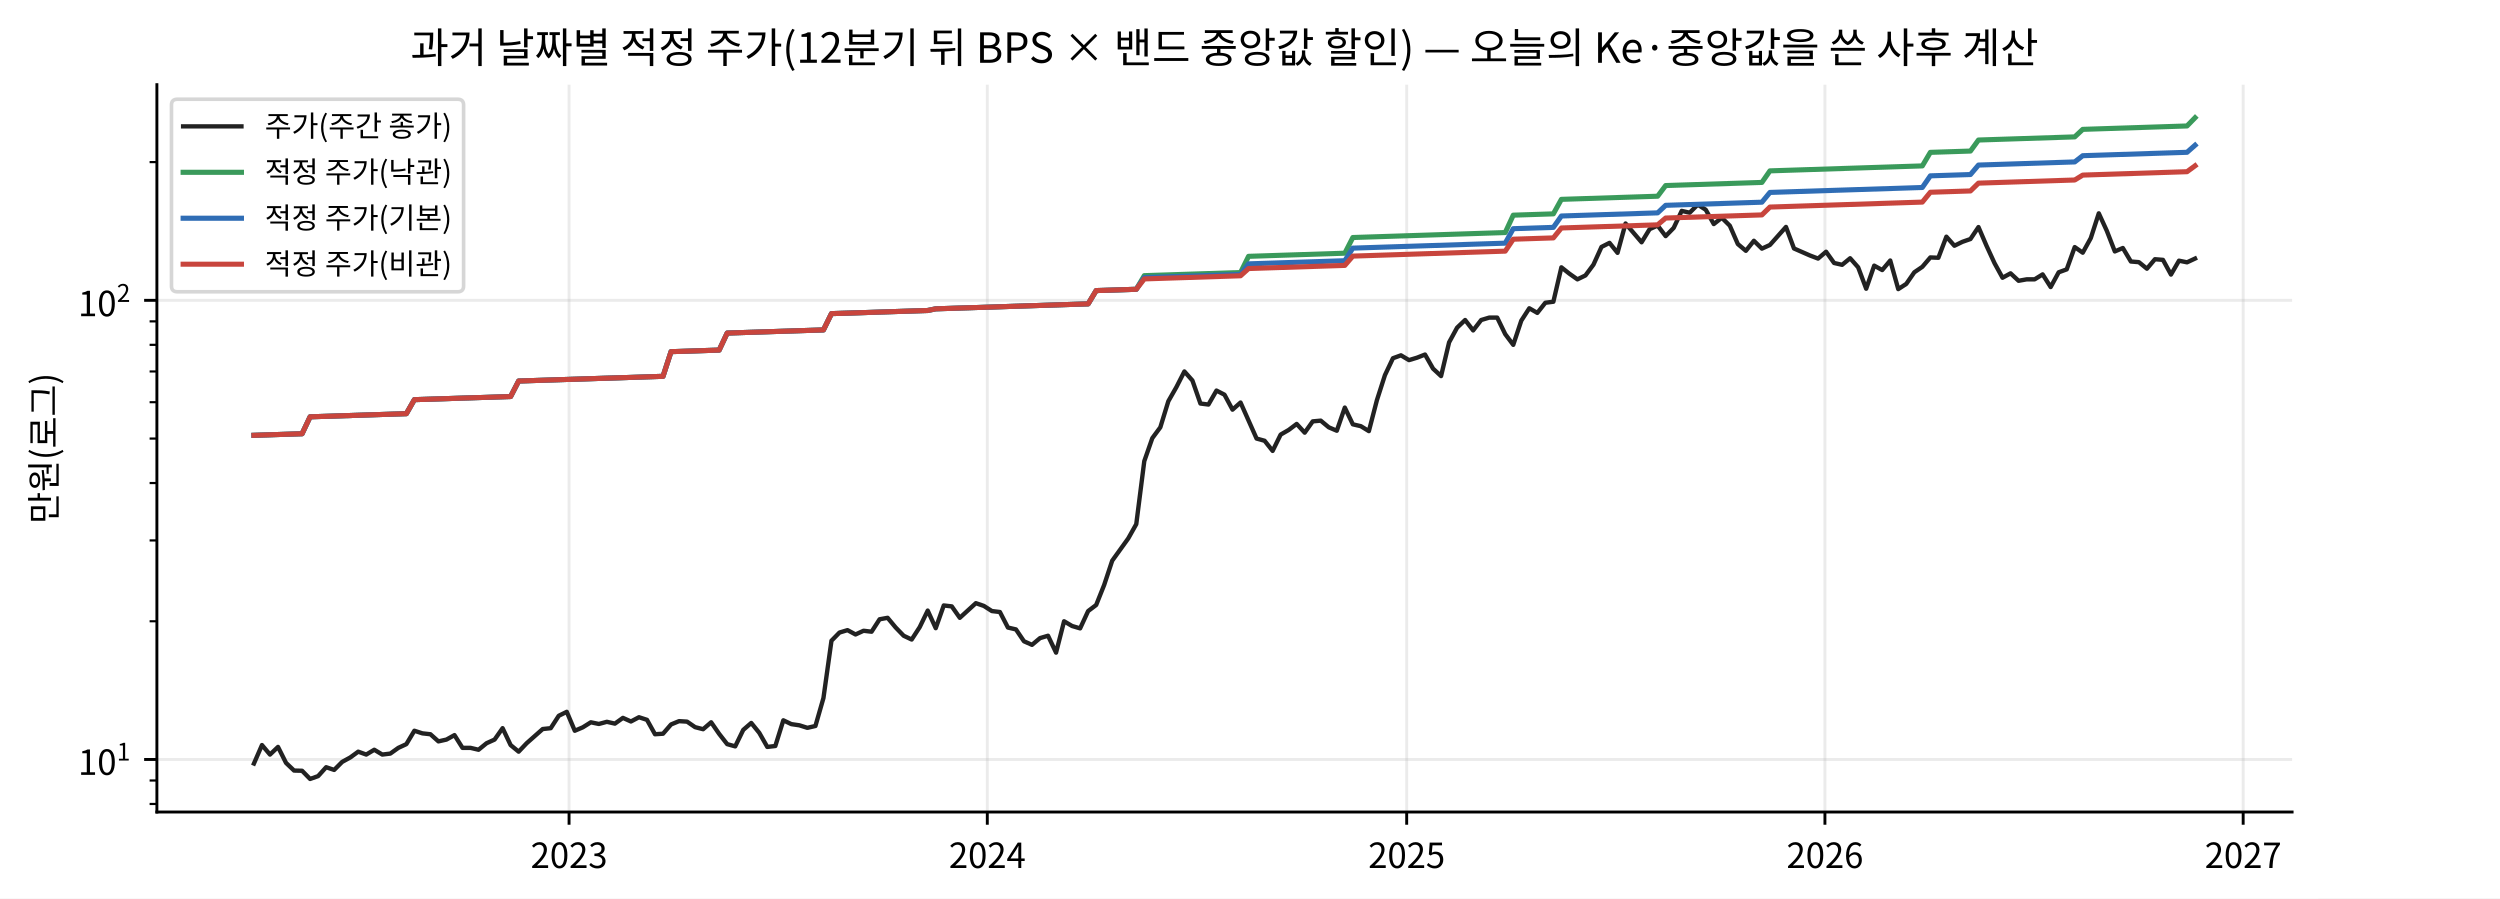
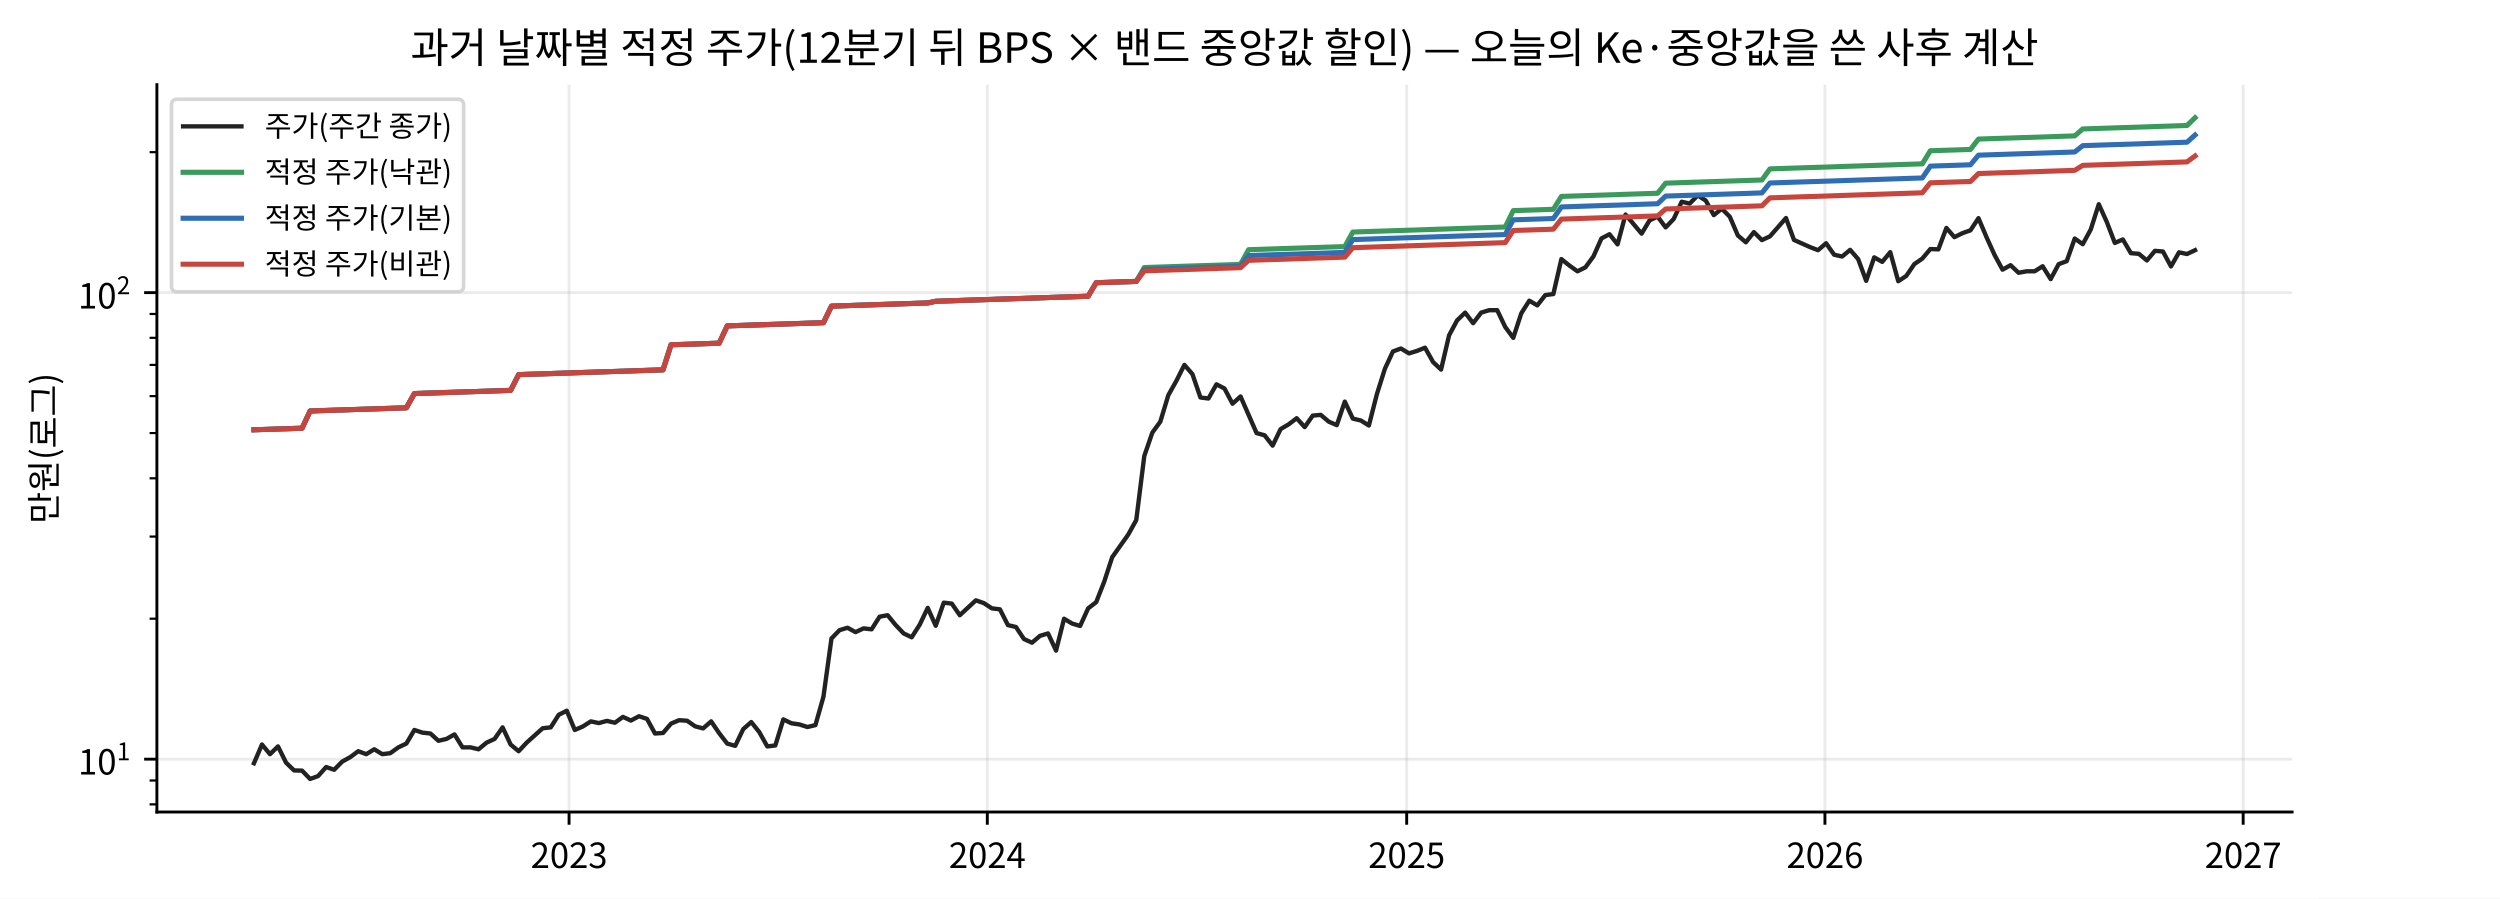
<svg xmlns="http://www.w3.org/2000/svg" xmlns:xlink="http://www.w3.org/1999/xlink" viewBox="0 0 686 246.516" width="686" height="246.516">
  <style>.grid{stroke:#e2e0d8;stroke-width:1}.zero{stroke:#8a8984;stroke-width:1}.base{stroke:#52514e;stroke-dasharray:5 4;stroke-width:1.2}.ax{fill:#52514e;font-size:11px}.dl{fill:#0b0b0b;font-size:11px;font-weight:600}text{font-family:-apple-system,'Apple SD Gothic Neo','Malgun Gothic','Noto Sans KR',sans-serif}</style>
  <rect x="0" y="0" width="686" height="246.516" fill="#ffffff" />
  <defs>
    <style type="text/css">*{stroke-linejoin: round; stroke-linecap: butt}</style>
  </defs>
  <g id="figure_1">
    <g id="patch_1">
      <path d="M 0 246.516  L 636.151 246.516  L 636.151 0  L 0 0  z " style="fill: #ffffff" />
    </g>
    <g id="axes_1">
      <g id="patch_2">
        <path d="M 43.051 222.816  L 628.951 222.816  L 628.951 23.232  L 43.051 23.232  z " style="fill: #ffffff" />
      </g>
      <g id="matplotlib.axis_1">
        <g id="xtick_1">
          <g id="line2d_1">
-             <path clip-path="url(#p30b977c660)" d="M 156.15 222.816  L 156.15 23.232  " style="fill: none; stroke: #b0b0b0; stroke-opacity: 0.25; stroke-width: 0.8; stroke-linecap: square" />
+             <path clip-path="url(#p89cba3cd01)" d="M 156.15 222.816  L 156.15 23.232  " style="fill: none; stroke: #b0b0b0; stroke-opacity: 0.25; stroke-width: 0.8; stroke-linecap: square" />
          </g>
          <g id="line2d_2">
            <defs>
-               <path d="M 0 0  L 0 3.5  " id="m3dbe703249" style="stroke: #000000; stroke-width: 0.8" />
+               <path d="M 0 0  L 0 3.5  " id="m62ce308d05" style="stroke: #000000; stroke-width: 0.8" />
            </defs>
            <g>
-               <use style="stroke: #000000; stroke-width: 0.8" x="156.15" xlink:href="#m3dbe703249" y="222.816" />
+               <use style="stroke: #000000; stroke-width: 0.8" x="156.15" xlink:href="#m62ce308d05" y="222.816" />
            </g>
          </g>
          <g id="text_1">
            <text style="font-size: 9.5px; font-family: 'Noto Sans CJK JP'; text-anchor: middle" transform="rotate(-0 156.1502 238.176)" x="156.15" y="238.176">2023</text>
          </g>
        </g>
        <g id="xtick_2">
          <g id="line2d_3">
-             <path clip-path="url(#p30b977c660)" d="M 270.915 222.816  L 270.915 23.232  " style="fill: none; stroke: #b0b0b0; stroke-opacity: 0.25; stroke-width: 0.8; stroke-linecap: square" />
+             <path clip-path="url(#p89cba3cd01)" d="M 270.915 222.816  L 270.915 23.232  " style="fill: none; stroke: #b0b0b0; stroke-opacity: 0.25; stroke-width: 0.8; stroke-linecap: square" />
          </g>
          <g id="line2d_4">
            <g>
-               <use style="stroke: #000000; stroke-width: 0.8" x="270.915" xlink:href="#m3dbe703249" y="222.816" />
+               <use style="stroke: #000000; stroke-width: 0.8" x="270.915" xlink:href="#m62ce308d05" y="222.816" />
            </g>
          </g>
          <g id="text_2">
            <text style="font-size: 9.5px; font-family: 'Noto Sans CJK JP'; text-anchor: middle" transform="rotate(-0 270.9154 238.176)" x="270.915" y="238.176">2024</text>
          </g>
        </g>
        <g id="xtick_3">
          <g id="line2d_5">
-             <path clip-path="url(#p30b977c660)" d="M 385.995 222.816  L 385.995 23.232  " style="fill: none; stroke: #b0b0b0; stroke-opacity: 0.25; stroke-width: 0.8; stroke-linecap: square" />
+             <path clip-path="url(#p89cba3cd01)" d="M 385.995 222.816  L 385.995 23.232  " style="fill: none; stroke: #b0b0b0; stroke-opacity: 0.25; stroke-width: 0.8; stroke-linecap: square" />
          </g>
          <g id="line2d_6">
            <g>
-               <use style="stroke: #000000; stroke-width: 0.8" x="385.995" xlink:href="#m3dbe703249" y="222.816" />
+               <use style="stroke: #000000; stroke-width: 0.8" x="385.995" xlink:href="#m62ce308d05" y="222.816" />
            </g>
          </g>
          <g id="text_3">
            <text style="font-size: 9.5px; font-family: 'Noto Sans CJK JP'; text-anchor: middle" transform="rotate(-0 385.995 238.176)" x="385.995" y="238.176">2025</text>
          </g>
        </g>
        <g id="xtick_4">
          <g id="line2d_7">
-             <path clip-path="url(#p30b977c660)" d="M 500.76 222.816  L 500.76 23.232  " style="fill: none; stroke: #b0b0b0; stroke-opacity: 0.25; stroke-width: 0.8; stroke-linecap: square" />
+             <path clip-path="url(#p89cba3cd01)" d="M 500.76 222.816  L 500.76 23.232  " style="fill: none; stroke: #b0b0b0; stroke-opacity: 0.25; stroke-width: 0.8; stroke-linecap: square" />
          </g>
          <g id="line2d_8">
            <g>
-               <use style="stroke: #000000; stroke-width: 0.8" x="500.76" xlink:href="#m3dbe703249" y="222.816" />
+               <use style="stroke: #000000; stroke-width: 0.8" x="500.76" xlink:href="#m62ce308d05" y="222.816" />
            </g>
          </g>
          <g id="text_4">
            <text style="font-size: 9.5px; font-family: 'Noto Sans CJK JP'; text-anchor: middle" transform="rotate(-0 500.7602 238.176)" x="500.76" y="238.176">2026</text>
          </g>
        </g>
        <g id="xtick_5">
          <g id="line2d_9">
-             <path clip-path="url(#p30b977c660)" d="M 615.525 222.816  L 615.525 23.232  " style="fill: none; stroke: #b0b0b0; stroke-opacity: 0.25; stroke-width: 0.8; stroke-linecap: square" />
+             <path clip-path="url(#p89cba3cd01)" d="M 615.525 222.816  L 615.525 23.232  " style="fill: none; stroke: #b0b0b0; stroke-opacity: 0.25; stroke-width: 0.8; stroke-linecap: square" />
          </g>
          <g id="line2d_10">
            <g>
-               <use style="stroke: #000000; stroke-width: 0.8" x="615.525" xlink:href="#m3dbe703249" y="222.816" />
+               <use style="stroke: #000000; stroke-width: 0.8" x="615.525" xlink:href="#m62ce308d05" y="222.816" />
            </g>
          </g>
          <g id="text_5">
            <text style="font-size: 9.5px; font-family: 'Noto Sans CJK JP'; text-anchor: middle" transform="rotate(-0 615.5254 238.176)" x="615.525" y="238.176">2027</text>
          </g>
        </g>
      </g>
      <g id="matplotlib.axis_2">
        <g id="ytick_1">
          <g id="line2d_11">
-             <path clip-path="url(#p30b977c660)" d="M 43.051 208.403  L 628.951 208.403  " style="fill: none; stroke: #b0b0b0; stroke-opacity: 0.25; stroke-width: 0.8; stroke-linecap: square" />
+             <path clip-path="url(#p89cba3cd01)" d="M 43.051 208.317  L 628.951 208.317  " style="fill: none; stroke: #b0b0b0; stroke-opacity: 0.25; stroke-width: 0.8; stroke-linecap: square" />
          </g>
          <g id="line2d_12">
            <defs>
-               <path d="M 0 0  L -3.5 0  " id="m6e956d0246" style="stroke: #000000; stroke-width: 0.8" />
+               <path d="M 0 0  L -3.5 0  " id="m7089ee80d8" style="stroke: #000000; stroke-width: 0.8" />
            </defs>
            <g>
-               <use style="stroke: #000000; stroke-width: 0.8" x="43.051" xlink:href="#m6e956d0246" y="208.403" />
+               <use style="stroke: #000000; stroke-width: 0.8" x="43.051" xlink:href="#m7089ee80d8" y="208.317" />
            </g>
          </g>
          <g id="text_6">
-             <g transform="translate(21.42141 212.8204)">
+             <g transform="translate(21.42141 212.7344)">
              <text>
                <tspan style="font-size: 9.5px; font-family: 'Noto Sans CJK JP'" x="0" y="-0.198">1</tspan>
                <tspan style="font-size: 9.5px; font-family: 'Noto Sans CJK JP'" x="5.273" y="-0.198">0</tspan>
                <tspan style="font-size: 6.65px; font-family: 'Noto Sans CJK JP'" x="10.636" y="-4.122">1</tspan>
              </text>
            </g>
          </g>
        </g>
        <g id="ytick_2">
          <g id="line2d_13">
-             <path clip-path="url(#p30b977c660)" d="M 43.051 82.413  L 628.951 82.413  " style="fill: none; stroke: #b0b0b0; stroke-opacity: 0.25; stroke-width: 0.8; stroke-linecap: square" />
+             <path clip-path="url(#p89cba3cd01)" d="M 43.051 80.297  L 628.951 80.297  " style="fill: none; stroke: #b0b0b0; stroke-opacity: 0.25; stroke-width: 0.8; stroke-linecap: square" />
          </g>
          <g id="line2d_14">
            <g>
-               <use style="stroke: #000000; stroke-width: 0.8" x="43.051" xlink:href="#m6e956d0246" y="82.413" />
+               <use style="stroke: #000000; stroke-width: 0.8" x="43.051" xlink:href="#m7089ee80d8" y="80.297" />
            </g>
          </g>
          <g id="text_7">
-             <g transform="translate(21.42141 86.87751)">
+             <g transform="translate(21.42141 84.76216)">
              <text>
                <tspan style="font-size: 9.5px; font-family: 'Noto Sans CJK JP'" x="0" y="-0.111">1</tspan>
                <tspan style="font-size: 9.5px; font-family: 'Noto Sans CJK JP'" x="5.273" y="-0.111">0</tspan>
                <tspan style="font-size: 6.65px; font-family: 'Noto Sans CJK JP'" x="10.636" y="-4.034">2</tspan>
              </text>
            </g>
          </g>
        </g>
        <g id="ytick_3">
          <g id="line2d_15">
            <defs>
-               <path d="M 0 0  L -2 0  " id="m35cea400b5" style="stroke: #000000; stroke-width: 0.6" />
+               <path d="M 0 0  L -2 0  " id="m1932cd9bad" style="stroke: #000000; stroke-width: 0.6" />
            </defs>
            <g>
-               <use style="stroke: #000000; stroke-width: 0.6" x="43.051" xlink:href="#m35cea400b5" y="220.613" />
+               <use style="stroke: #000000; stroke-width: 0.6" x="43.051" xlink:href="#m1932cd9bad" y="220.723" />
            </g>
          </g>
        </g>
        <g id="ytick_4">
          <g id="line2d_16">
            <g>
-               <use style="stroke: #000000; stroke-width: 0.6" x="43.051" xlink:href="#m35cea400b5" y="214.168" />
+               <use style="stroke: #000000; stroke-width: 0.6" x="43.051" xlink:href="#m1932cd9bad" y="214.175" />
            </g>
          </g>
        </g>
        <g id="ytick_5">
          <g id="line2d_17">
            <g>
-               <use style="stroke: #000000; stroke-width: 0.6" x="43.051" xlink:href="#m35cea400b5" y="170.476" />
+               <use style="stroke: #000000; stroke-width: 0.6" x="43.051" xlink:href="#m1932cd9bad" y="169.779" />
            </g>
          </g>
        </g>
        <g id="ytick_6">
          <g id="line2d_18">
            <g>
-               <use style="stroke: #000000; stroke-width: 0.6" x="43.051" xlink:href="#m35cea400b5" y="148.29" />
+               <use style="stroke: #000000; stroke-width: 0.6" x="43.051" xlink:href="#m1932cd9bad" y="147.236" />
            </g>
          </g>
        </g>
        <g id="ytick_7">
          <g id="line2d_19">
            <g>
-               <use style="stroke: #000000; stroke-width: 0.6" x="43.051" xlink:href="#m35cea400b5" y="132.549" />
+               <use style="stroke: #000000; stroke-width: 0.6" x="43.051" xlink:href="#m1932cd9bad" y="131.241" />
            </g>
          </g>
        </g>
        <g id="ytick_8">
          <g id="line2d_20">
            <g>
-               <use style="stroke: #000000; stroke-width: 0.6" x="43.051" xlink:href="#m35cea400b5" y="120.339" />
+               <use style="stroke: #000000; stroke-width: 0.6" x="43.051" xlink:href="#m1932cd9bad" y="118.835" />
            </g>
          </g>
        </g>
        <g id="ytick_9">
          <g id="line2d_21">
            <g>
-               <use style="stroke: #000000; stroke-width: 0.6" x="43.051" xlink:href="#m35cea400b5" y="110.363" />
+               <use style="stroke: #000000; stroke-width: 0.6" x="43.051" xlink:href="#m1932cd9bad" y="108.698" />
            </g>
          </g>
        </g>
        <g id="ytick_10">
          <g id="line2d_22">
            <g>
-               <use style="stroke: #000000; stroke-width: 0.6" x="43.051" xlink:href="#m35cea400b5" y="101.929" />
+               <use style="stroke: #000000; stroke-width: 0.6" x="43.051" xlink:href="#m1932cd9bad" y="100.128" />
            </g>
          </g>
        </g>
        <g id="ytick_11">
          <g id="line2d_23">
            <g>
-               <use style="stroke: #000000; stroke-width: 0.6" x="43.051" xlink:href="#m35cea400b5" y="94.622" />
+               <use style="stroke: #000000; stroke-width: 0.6" x="43.051" xlink:href="#m1932cd9bad" y="92.704" />
            </g>
          </g>
        </g>
        <g id="ytick_12">
          <g id="line2d_24">
            <g>
-               <use style="stroke: #000000; stroke-width: 0.6" x="43.051" xlink:href="#m35cea400b5" y="88.178" />
+               <use style="stroke: #000000; stroke-width: 0.6" x="43.051" xlink:href="#m1932cd9bad" y="86.155" />
            </g>
          </g>
        </g>
        <g id="ytick_13">
          <g id="line2d_25">
            <g>
-               <use style="stroke: #000000; stroke-width: 0.6" x="43.051" xlink:href="#m35cea400b5" y="44.486" />
+               <use style="stroke: #000000; stroke-width: 0.6" x="43.051" xlink:href="#m1932cd9bad" y="41.759" />
            </g>
          </g>
        </g>
        <g id="text_8">
          <text style="font-size: 9.5px; font-family: 'Noto Sans CJK JP'; text-anchor: middle" transform="rotate(-90 15.56 123.024)" x="15.56" y="123.024">만원(로그)</text>
        </g>
      </g>
      <g id="line2d_26">
-         <path clip-path="url(#p30b977c660)" d="M 69.683 209.508  L 71.884 204.446  L 74.085 207.052  L 76.286 204.957  L 78.487 209.341  L 80.688 211.44  L 82.889 211.498  L 85.09 213.744  L 87.291 212.965  L 89.492 210.523  L 91.693 211.267  L 93.894 209.063  L 96.095 207.858  L 98.296 206.257  L 100.497 207.052  L 102.698 205.733  L 104.899 207.052  L 107.1 206.786  L 109.301 205.215  L 111.502 204.192  L 113.703 200.518  L 115.904 201.233  L 118.105 201.474  L 120.306 203.437  L 122.507 202.94  L 124.708 201.716  L 126.909 205.215  L 129.11 205.215  L 131.311 205.733  L 133.512 203.939  L 135.713 202.94  L 137.914 199.812  L 140.114 204.446  L 142.315 206.257  L 144.516 203.939  L 148.918 200.046  L 151.119 199.812  L 153.32 196.412  L 155.521 195.325  L 157.722 200.518  L 159.923 199.579  L 162.124 198.199  L 164.325 198.655  L 166.526 198.063  L 168.727 198.564  L 170.928 196.987  L 173.129 197.973  L 175.33 196.809  L 177.531 197.522  L 179.732 201.474  L 181.933 201.33  L 184.134 198.793  L 186.335 197.882  L 188.536 198.018  L 190.737 199.532  L 192.938 200.093  L 195.139 198.199  L 197.34 201.378  L 199.541 204.192  L 201.742 204.803  L 203.943 200.282  L 206.144 198.381  L 208.345 201.09  L 210.546 204.957  L 212.747 204.701  L 214.948 197.657  L 217.149 198.701  L 219.35 199.023  L 221.551 199.719  L 223.752 199.208  L 225.953 191.538  L 228.154 175.817  L 230.355 173.571  L 232.556 172.91  L 234.756 174.095  L 236.957 173.081  L 239.158 173.34  L 241.359 169.932  L 243.56 169.527  L 245.761 172.171  L 247.962 174.447  L 250.163 175.486  L 252.364 172.086  L 254.565 167.546  L 256.766 172.369  L 258.967 166.138  L 261.168 166.392  L 263.369 169.527  L 267.771 165.51  L 269.972 166.265  L 272.173 167.676  L 274.374 167.937  L 276.575 172.199  L 278.776 172.71  L 280.977 175.968  L 283.178 176.945  L 285.379 175.098  L 287.58 174.447  L 289.781 179.08  L 291.982 170.476  L 294.183 171.777  L 296.384 172.425  L 298.585 167.676  L 300.786 166.012  L 302.987 160.5  L 305.188 153.853  L 309.59 147.746  L 311.791 143.826  L 313.992 126.532  L 316.193 120.23  L 318.394 117.254  L 320.595 110.09  L 322.796 106.237  L 324.997 101.929  L 327.197 104.407  L 329.398 110.729  L 331.599 111.005  L 333.8 107.175  L 336.001 108.305  L 338.202 112.407  L 340.403 110.455  L 344.805 120.339  L 347.006 120.945  L 349.207 123.725  L 351.408 119.256  L 353.609 117.983  L 355.81 116.331  L 358.011 118.722  L 360.212 115.624  L 362.413 115.424  L 364.614 117.254  L 366.815 118.193  L 369.016 111.842  L 371.217 116.433  L 373.418 116.945  L 375.619 118.299  L 377.82 109.819  L 380.021 102.954  L 382.222 98.3  L 384.423 97.501  L 386.624 98.814  L 388.825 98.154  L 391.026 97.285  L 393.227 101.153  L 395.428 103.194  L 397.629 93.943  L 399.83 89.907  L 402.031 87.814  L 404.232 90.665  L 406.433 87.814  L 408.634 87.154  L 410.835 87.154  L 413.036 91.693  L 415.237 94.622  L 417.438 87.995  L 419.639 84.589  L 421.839 85.856  L 424.04 83.073  L 426.241 82.797  L 428.442 73.356  L 430.643 75.099  L 432.844 76.653  L 435.045 75.58  L 437.246 72.619  L 439.447 67.763  L 441.648 66.644  L 443.849 69.377  L 446.05 61.332  L 450.452 66.48  L 452.653 62.88  L 454.854 61.893  L 457.055 64.789  L 459.256 62.536  L 461.457 57.871  L 463.658 58.362  L 465.859 56.151  L 468.06 57.557  L 470.261 61.481  L 472.462 59.755  L 474.663 61.931  L 476.864 66.973  L 479.065 68.82  L 481.266 66.073  L 483.467 68.225  L 485.668 67.221  L 490.07 62.271  L 492.271 68.183  L 496.673 70.115  L 498.874 70.952  L 501.075 69.076  L 503.276 72.164  L 505.477 72.665  L 507.678 70.863  L 509.879 73.356  L 512.08 79.224  L 514.281 72.894  L 516.481 74.103  L 518.682 71.487  L 520.883 79.328  L 523.084 77.898  L 525.285 74.718  L 527.486 73.217  L 529.687 70.642  L 531.888 70.731  L 534.089 64.948  L 536.29 67.429  L 538.491 66.358  L 540.692 65.588  L 542.893 62.309  L 545.094 67.429  L 547.295 72.209  L 549.496 76.212  L 551.697 75.004  L 553.898 77.048  L 556.099 76.653  L 558.3 76.653  L 560.501 75.291  L 562.702 78.762  L 564.903 74.718  L 567.104 73.915  L 569.305 67.805  L 571.506 69.334  L 573.707 65.347  L 575.908 58.539  L 578.109 63.341  L 580.31 68.991  L 582.511 68.057  L 584.712 71.757  L 586.913 71.937  L 589.114 73.728  L 591.315 71.13  L 593.516 71.308  L 595.717 75.339  L 597.918 71.532  L 600.119 71.982  L 602.32 70.952  L 602.32 70.952  " style="fill: none; stroke: #222222; stroke-width: 1.2; stroke-linecap: square" />
+         <path clip-path="url(#p89cba3cd01)" d="M 69.683 209.44  L 71.884 204.296  L 74.085 206.944  L 76.286 204.816  L 78.487 209.27  L 80.688 211.403  L 82.889 211.462  L 85.09 213.744  L 87.291 212.953  L 89.492 210.471  L 91.693 211.227  L 93.894 208.988  L 96.095 207.764  L 98.296 206.136  L 100.497 206.944  L 102.698 205.604  L 104.899 206.944  L 107.1 206.673  L 109.301 205.077  L 111.502 204.038  L 113.703 200.305  L 115.904 201.032  L 118.105 201.276  L 120.306 203.271  L 122.507 202.766  L 124.708 201.522  L 126.909 205.077  L 129.11 205.077  L 131.311 205.604  L 133.512 203.781  L 135.713 202.766  L 137.914 199.588  L 140.114 204.296  L 142.315 206.136  L 144.516 203.781  L 148.918 199.826  L 151.119 199.588  L 153.32 196.133  L 155.521 195.028  L 157.722 200.305  L 159.923 199.351  L 162.124 197.949  L 164.325 198.412  L 166.526 197.811  L 168.727 198.319  L 170.928 196.717  L 173.129 197.719  L 175.33 196.537  L 177.531 197.261  L 179.732 201.276  L 181.933 201.13  L 184.134 198.552  L 186.335 197.627  L 188.536 197.765  L 190.737 199.303  L 192.938 199.874  L 195.139 197.949  L 197.34 201.178  L 199.541 204.038  L 201.742 204.659  L 203.943 200.065  L 206.144 198.134  L 208.345 200.886  L 210.546 204.816  L 212.747 204.555  L 214.948 197.398  L 217.149 198.459  L 219.35 198.786  L 221.551 199.493  L 223.752 198.973  L 225.953 191.18  L 228.154 175.206  L 230.355 172.924  L 232.556 172.252  L 234.756 173.456  L 236.957 172.426  L 239.158 172.689  L 241.359 169.226  L 243.56 168.815  L 245.761 171.501  L 247.962 173.814  L 250.163 174.87  L 252.364 171.415  L 254.565 166.802  L 256.766 171.702  L 258.967 165.372  L 261.168 165.629  L 263.369 168.815  L 267.771 164.733  L 269.972 165.5  L 272.173 166.934  L 274.374 167.199  L 276.575 171.53  L 278.776 172.049  L 280.977 175.36  L 283.178 176.352  L 285.379 174.475  L 287.58 173.814  L 289.781 178.521  L 291.982 169.779  L 294.183 171.101  L 296.384 171.76  L 298.585 166.934  L 300.786 165.243  L 302.987 159.642  L 305.188 152.888  L 309.59 146.683  L 311.791 142.7  L 313.992 125.127  L 316.193 118.724  L 318.394 115.7  L 320.595 108.421  L 322.796 104.505  L 324.997 100.128  L 327.197 102.646  L 329.398 109.07  L 331.599 109.351  L 333.8 105.459  L 336.001 106.607  L 338.202 110.775  L 340.403 108.791  L 344.805 118.835  L 347.006 119.45  L 349.207 122.275  L 351.408 117.734  L 353.609 116.441  L 355.81 114.762  L 358.011 117.192  L 360.212 114.044  L 362.413 113.84  L 364.614 115.7  L 366.815 116.654  L 369.016 110.201  L 371.217 114.866  L 373.418 115.386  L 375.619 116.761  L 377.82 108.145  L 380.021 101.17  L 382.222 96.44  L 384.423 95.629  L 386.624 96.963  L 388.825 96.292  L 391.026 95.409  L 393.227 99.339  L 395.428 101.413  L 397.629 92.013  L 399.83 87.912  L 402.031 85.786  L 404.232 88.683  L 406.433 85.786  L 408.634 85.115  L 410.835 85.115  L 413.036 89.727  L 415.237 92.704  L 417.438 85.97  L 419.639 82.509  L 421.839 83.796  L 424.04 80.968  L 426.241 80.688  L 428.442 71.095  L 430.643 72.866  L 432.844 74.445  L 435.045 73.355  L 437.246 70.346  L 439.447 65.412  L 441.648 64.275  L 443.849 67.052  L 446.05 58.877  L 450.452 64.108  L 452.653 60.45  L 454.854 59.447  L 457.055 62.39  L 459.256 60.101  L 461.457 55.36  L 463.658 55.859  L 465.859 53.613  L 468.06 55.041  L 470.261 59.029  L 472.462 57.274  L 474.663 59.486  L 476.864 64.609  L 479.065 66.485  L 481.266 63.694  L 483.467 65.881  L 485.668 64.861  L 490.07 59.831  L 492.271 65.839  L 496.673 67.802  L 498.874 68.652  L 501.075 66.746  L 503.276 69.883  L 505.477 70.393  L 507.678 68.562  L 509.879 71.095  L 512.08 77.058  L 514.281 70.626  L 516.481 71.854  L 518.682 69.196  L 520.883 77.163  L 523.084 75.71  L 525.285 72.478  L 527.486 70.954  L 529.687 68.337  L 531.888 68.427  L 534.089 62.551  L 536.29 65.072  L 538.491 63.984  L 540.692 63.202  L 542.893 59.869  L 545.094 65.072  L 547.295 69.929  L 549.496 73.996  L 551.697 72.769  L 553.898 74.847  L 556.099 74.445  L 558.3 74.445  L 560.501 73.061  L 562.702 76.587  L 564.903 72.478  L 567.104 71.663  L 569.305 65.454  L 571.506 67.008  L 573.707 62.957  L 575.908 56.039  L 578.109 60.919  L 580.31 66.659  L 582.511 65.71  L 584.712 69.47  L 586.913 69.653  L 589.114 71.473  L 591.315 68.833  L 593.516 69.014  L 595.717 73.11  L 597.918 69.241  L 600.119 69.699  L 602.32 68.652  L 602.32 68.652  " style="fill: none; stroke: #222222; stroke-width: 1.2; stroke-linecap: square" />
      </g>
      <g id="line2d_27">
-         <path clip-path="url(#p30b977c660)" d="M 69.683 119.449  L 82.889 119.019  L 85.09 114.374  L 111.502 113.514  L 113.703 109.668  L 140.114 108.807  L 142.315 104.554  L 181.933 103.263  L 184.134 96.492  L 197.34 96.062  L 199.541 91.392  L 225.953 90.531  L 228.154 86.059  L 254.565 85.199  L 256.766 84.744  L 298.585 83.381  L 300.786 79.735  L 311.791 79.377  L 313.992 75.637  L 340.403 74.776  L 342.604 70.338  L 369.016 69.478  L 371.217 65.174  L 413.036 63.812  L 415.237 59.041  L 426.241 58.682  L 428.442 54.702  L 454.854 53.842  L 457.055 50.915  L 483.467 50.055  L 485.668 46.885  L 527.486 45.523  L 529.687 41.807  L 540.692 41.449  L 542.893 38.421  L 569.305 37.561  L 571.506 35.496  L 600.119 34.564  L 602.32 32.304  L 602.32 32.304  " style="fill: none; stroke: #3a9a5b; stroke-width: 1.4; stroke-linecap: square" />
+         <path clip-path="url(#p89cba3cd01)" d="M 69.683 117.931  L 82.889 117.493  L 85.09 112.774  L 111.502 111.9  L 113.703 107.991  L 140.114 107.117  L 142.315 102.795  L 181.933 101.484  L 184.134 94.604  L 197.34 94.167  L 199.541 89.421  L 225.953 88.547  L 228.154 84.002  L 254.565 83.128  L 256.766 82.666  L 298.585 81.282  L 300.786 77.577  L 311.791 77.212  L 313.992 73.412  L 340.403 72.538  L 342.604 68.522  L 369.016 67.648  L 371.217 63.673  L 413.036 62.29  L 415.237 57.795  L 426.241 57.43  L 428.442 53.9  L 454.854 53.026  L 457.055 50.261  L 483.467 49.387  L 485.668 46.34  L 527.486 44.956  L 529.687 41.37  L 540.692 41.006  L 542.893 38.159  L 569.305 37.285  L 571.506 35.381  L 600.119 34.434  L 602.32 32.304  L 602.32 32.304  " style="fill: none; stroke: #3a9a5b; stroke-width: 1.4; stroke-linecap: square" />
      </g>
      <g id="line2d_28">
-         <path clip-path="url(#p30b977c660)" d="M 69.683 119.449  L 82.889 119.019  L 85.09 114.374  L 111.502 113.514  L 113.703 109.668  L 140.114 108.807  L 142.315 104.554  L 181.933 103.263  L 184.134 96.492  L 197.34 96.062  L 199.541 91.392  L 225.953 90.531  L 228.154 86.059  L 254.565 85.199  L 256.766 84.744  L 298.585 83.381  L 300.786 79.735  L 311.791 79.377  L 313.992 76.157  L 340.403 75.296  L 342.604 72.401  L 369.016 71.541  L 371.217 68.086  L 413.036 66.724  L 415.237 62.751  L 426.241 62.393  L 428.442 59.269  L 454.854 58.409  L 457.055 56.341  L 483.467 55.481  L 485.668 52.804  L 527.486 51.442  L 529.687 48.25  L 540.692 47.892  L 542.893 45.292  L 569.305 44.432  L 571.506 42.723  L 600.119 41.791  L 602.32 39.852  L 602.32 39.852  " style="fill: none; stroke: #2f6db5; stroke-width: 1.4; stroke-linecap: square" />
+         <path clip-path="url(#p89cba3cd01)" d="M 69.683 117.931  L 82.889 117.493  L 85.09 112.774  L 111.502 111.9  L 113.703 107.991  L 140.114 107.117  L 142.315 102.795  L 181.933 101.484  L 184.134 94.604  L 197.34 94.167  L 199.541 89.421  L 225.953 88.547  L 228.154 84.002  L 254.565 83.128  L 256.766 82.666  L 298.585 81.282  L 300.786 77.577  L 311.791 77.212  L 313.992 73.94  L 340.403 73.066  L 342.604 70.125  L 369.016 69.251  L 371.217 65.739  L 413.036 64.355  L 415.237 60.319  L 426.241 59.955  L 428.442 56.781  L 454.854 55.907  L 457.055 53.806  L 483.467 52.932  L 485.668 50.212  L 527.486 48.828  L 529.687 45.585  L 540.692 45.22  L 542.893 42.579  L 569.305 41.705  L 571.506 39.968  L 600.119 39.021  L 602.32 37.051  L 602.32 37.051  " style="fill: none; stroke: #2f6db5; stroke-width: 1.4; stroke-linecap: square" />
      </g>
      <g id="line2d_29">
-         <path clip-path="url(#p30b977c660)" d="M 69.683 119.449  L 82.889 119.019  L 85.09 114.374  L 111.502 113.514  L 113.703 109.668  L 140.114 108.807  L 142.315 104.554  L 181.933 103.263  L 184.134 96.492  L 197.34 96.062  L 199.541 91.392  L 225.953 90.531  L 228.154 86.059  L 254.565 85.199  L 256.766 84.744  L 298.585 83.381  L 300.786 79.735  L 311.791 79.377  L 313.992 76.533  L 340.403 75.673  L 342.604 73.688  L 369.016 72.827  L 371.217 70.274  L 413.036 68.912  L 415.237 65.637  L 426.241 65.278  L 428.442 62.555  L 454.854 61.695  L 457.055 59.83  L 483.467 58.97  L 485.668 56.817  L 527.486 55.455  L 529.687 52.754  L 540.692 52.395  L 542.893 50.253  L 569.305 49.392  L 571.506 48.045  L 600.119 47.113  L 602.32 45.498  L 602.32 45.498  " style="fill: none; stroke: #c8453d; stroke-width: 1.4; stroke-linecap: square" />
+         <path clip-path="url(#p89cba3cd01)" d="M 69.683 117.931  L 82.889 117.493  L 85.09 112.774  L 111.502 111.9  L 113.703 107.991  L 140.114 107.117  L 142.315 102.795  L 181.933 101.484  L 184.134 94.604  L 197.34 94.167  L 199.541 89.421  L 225.953 88.547  L 228.154 84.002  L 254.565 83.128  L 256.766 82.666  L 298.585 81.282  L 300.786 77.577  L 311.791 77.212  L 313.992 74.323  L 340.403 73.449  L 342.604 71.432  L 369.016 70.558  L 371.217 67.963  L 413.036 66.579  L 415.237 63.251  L 426.241 62.887  L 428.442 60.12  L 454.854 59.246  L 457.055 57.351  L 483.467 56.477  L 485.668 54.289  L 527.486 52.905  L 529.687 50.16  L 540.692 49.796  L 542.893 47.619  L 569.305 46.745  L 571.506 45.376  L 600.119 44.429  L 602.32 42.789  L 602.32 42.789  " style="fill: none; stroke: #c8453d; stroke-width: 1.4; stroke-linecap: square" />
      </g>
      <g id="patch_3">
        <path d="M 43.051 222.816  L 43.051 23.232  " style="fill: none; stroke: #000000; stroke-width: 0.8; stroke-linejoin: miter; stroke-linecap: square" />
      </g>
      <g id="patch_4">
        <path d="M 43.051 222.816  L 628.951 222.816  " style="fill: none; stroke: #000000; stroke-width: 0.8; stroke-linejoin: miter; stroke-linecap: square" />
      </g>
      <g id="text_9">
        <text style="font-size: 11.4px; font-family: 'Noto Sans CJK JP'; text-anchor: middle" transform="rotate(-0 336.0014 17.232)" x="336.001" y="17.232">과거 날짜별 적정 주가(12분기 뒤 BPS × 밴드 중앙값 할인) — 오늘의 Ke·중앙값을 쓴 사후 계산</text>
      </g>
      <g id="legend_1">
        <g id="patch_5">
          <path d="M 48.651 80.062  L 125.611 80.062  Q 127.211 80.062 127.211 78.462  L 127.211 28.832  Q 127.211 27.232 125.611 27.232  L 48.651 27.232  Q 47.051 27.232 47.051 28.832  L 47.051 78.462  Q 47.051 80.062 48.651 80.062  z " style="fill: #ffffff; opacity: 0.8; stroke: #cccccc; stroke-linejoin: miter" />
        </g>
        <g id="line2d_30">
          <path d="M 50.251 34.672  L 58.251 34.672  L 66.251 34.672  " style="fill: none; stroke: #222222; stroke-width: 1.2; stroke-linecap: square" />
        </g>
        <g id="text_10">
          <text style="font-size: 8px; font-family: 'Noto Sans CJK JP'; text-anchor: start" transform="rotate(-0 72.65141 37.472)" x="72.651" y="37.472">주가(주간 종가)</text>
        </g>
        <g id="line2d_31">
          <path d="M 50.251 47.279  L 58.251 47.279  L 66.251 47.279  " style="fill: none; stroke: #3a9a5b; stroke-width: 1.4; stroke-linecap: square" />
        </g>
        <g id="text_11">
          <text style="font-size: 8px; font-family: 'Noto Sans CJK JP'; text-anchor: start" transform="rotate(-0 72.65141 50.0795)" x="72.651" y="50.08">적정 주가(낙관)</text>
        </g>
        <g id="line2d_32">
          <path d="M 50.251 59.887  L 58.251 59.887  L 66.251 59.887  " style="fill: none; stroke: #2f6db5; stroke-width: 1.4; stroke-linecap: square" />
        </g>
        <g id="text_12">
          <text style="font-size: 8px; font-family: 'Noto Sans CJK JP'; text-anchor: start" transform="rotate(-0 72.65141 62.687)" x="72.651" y="62.687">적정 주가(기본)</text>
        </g>
        <g id="line2d_33">
          <path d="M 50.251 72.495  L 58.251 72.495  L 66.251 72.495  " style="fill: none; stroke: #c8453d; stroke-width: 1.4; stroke-linecap: square" />
        </g>
        <g id="text_13">
          <text style="font-size: 8px; font-family: 'Noto Sans CJK JP'; text-anchor: start" transform="rotate(-0 72.65141 75.2945)" x="72.651" y="75.294">적정 주가(비관)</text>
        </g>
      </g>
    </g>
  </g>
  <defs>
-     <clipPath id="p30b977c660">
+     <clipPath id="p89cba3cd01">
      <rect height="199.584" width="585.9" x="43.051" y="23.232" />
    </clipPath>
  </defs>
</svg>
